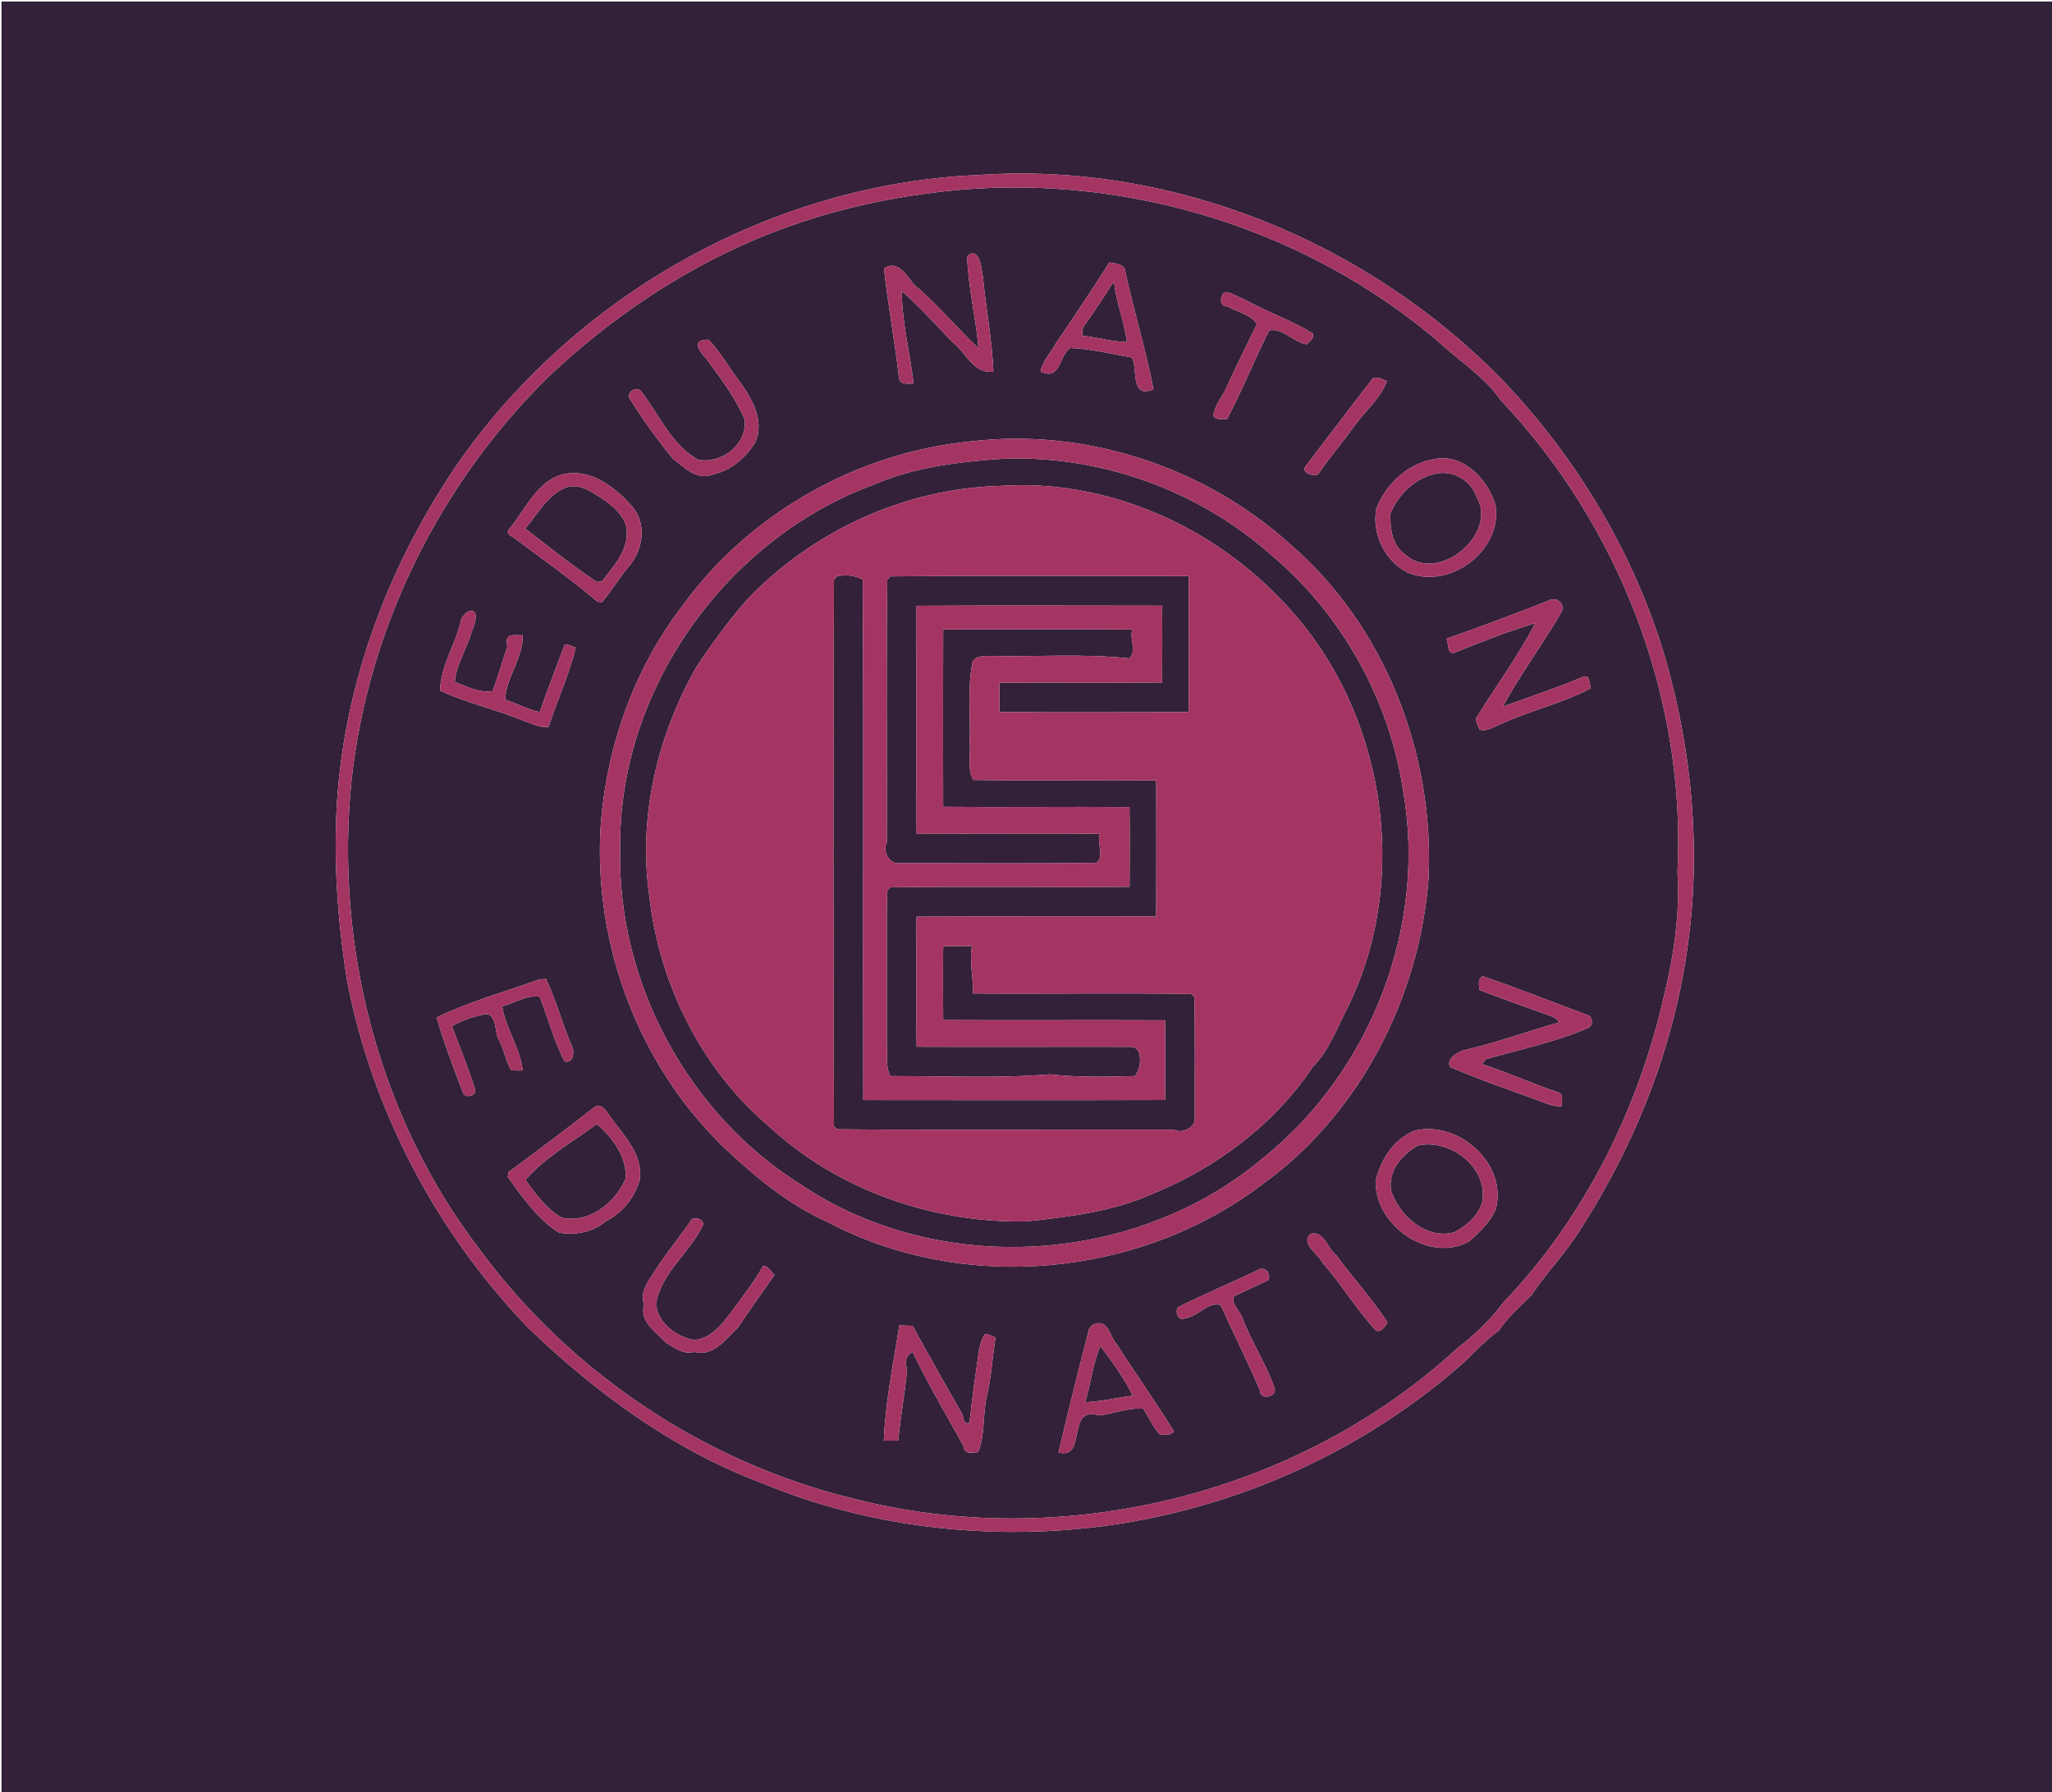
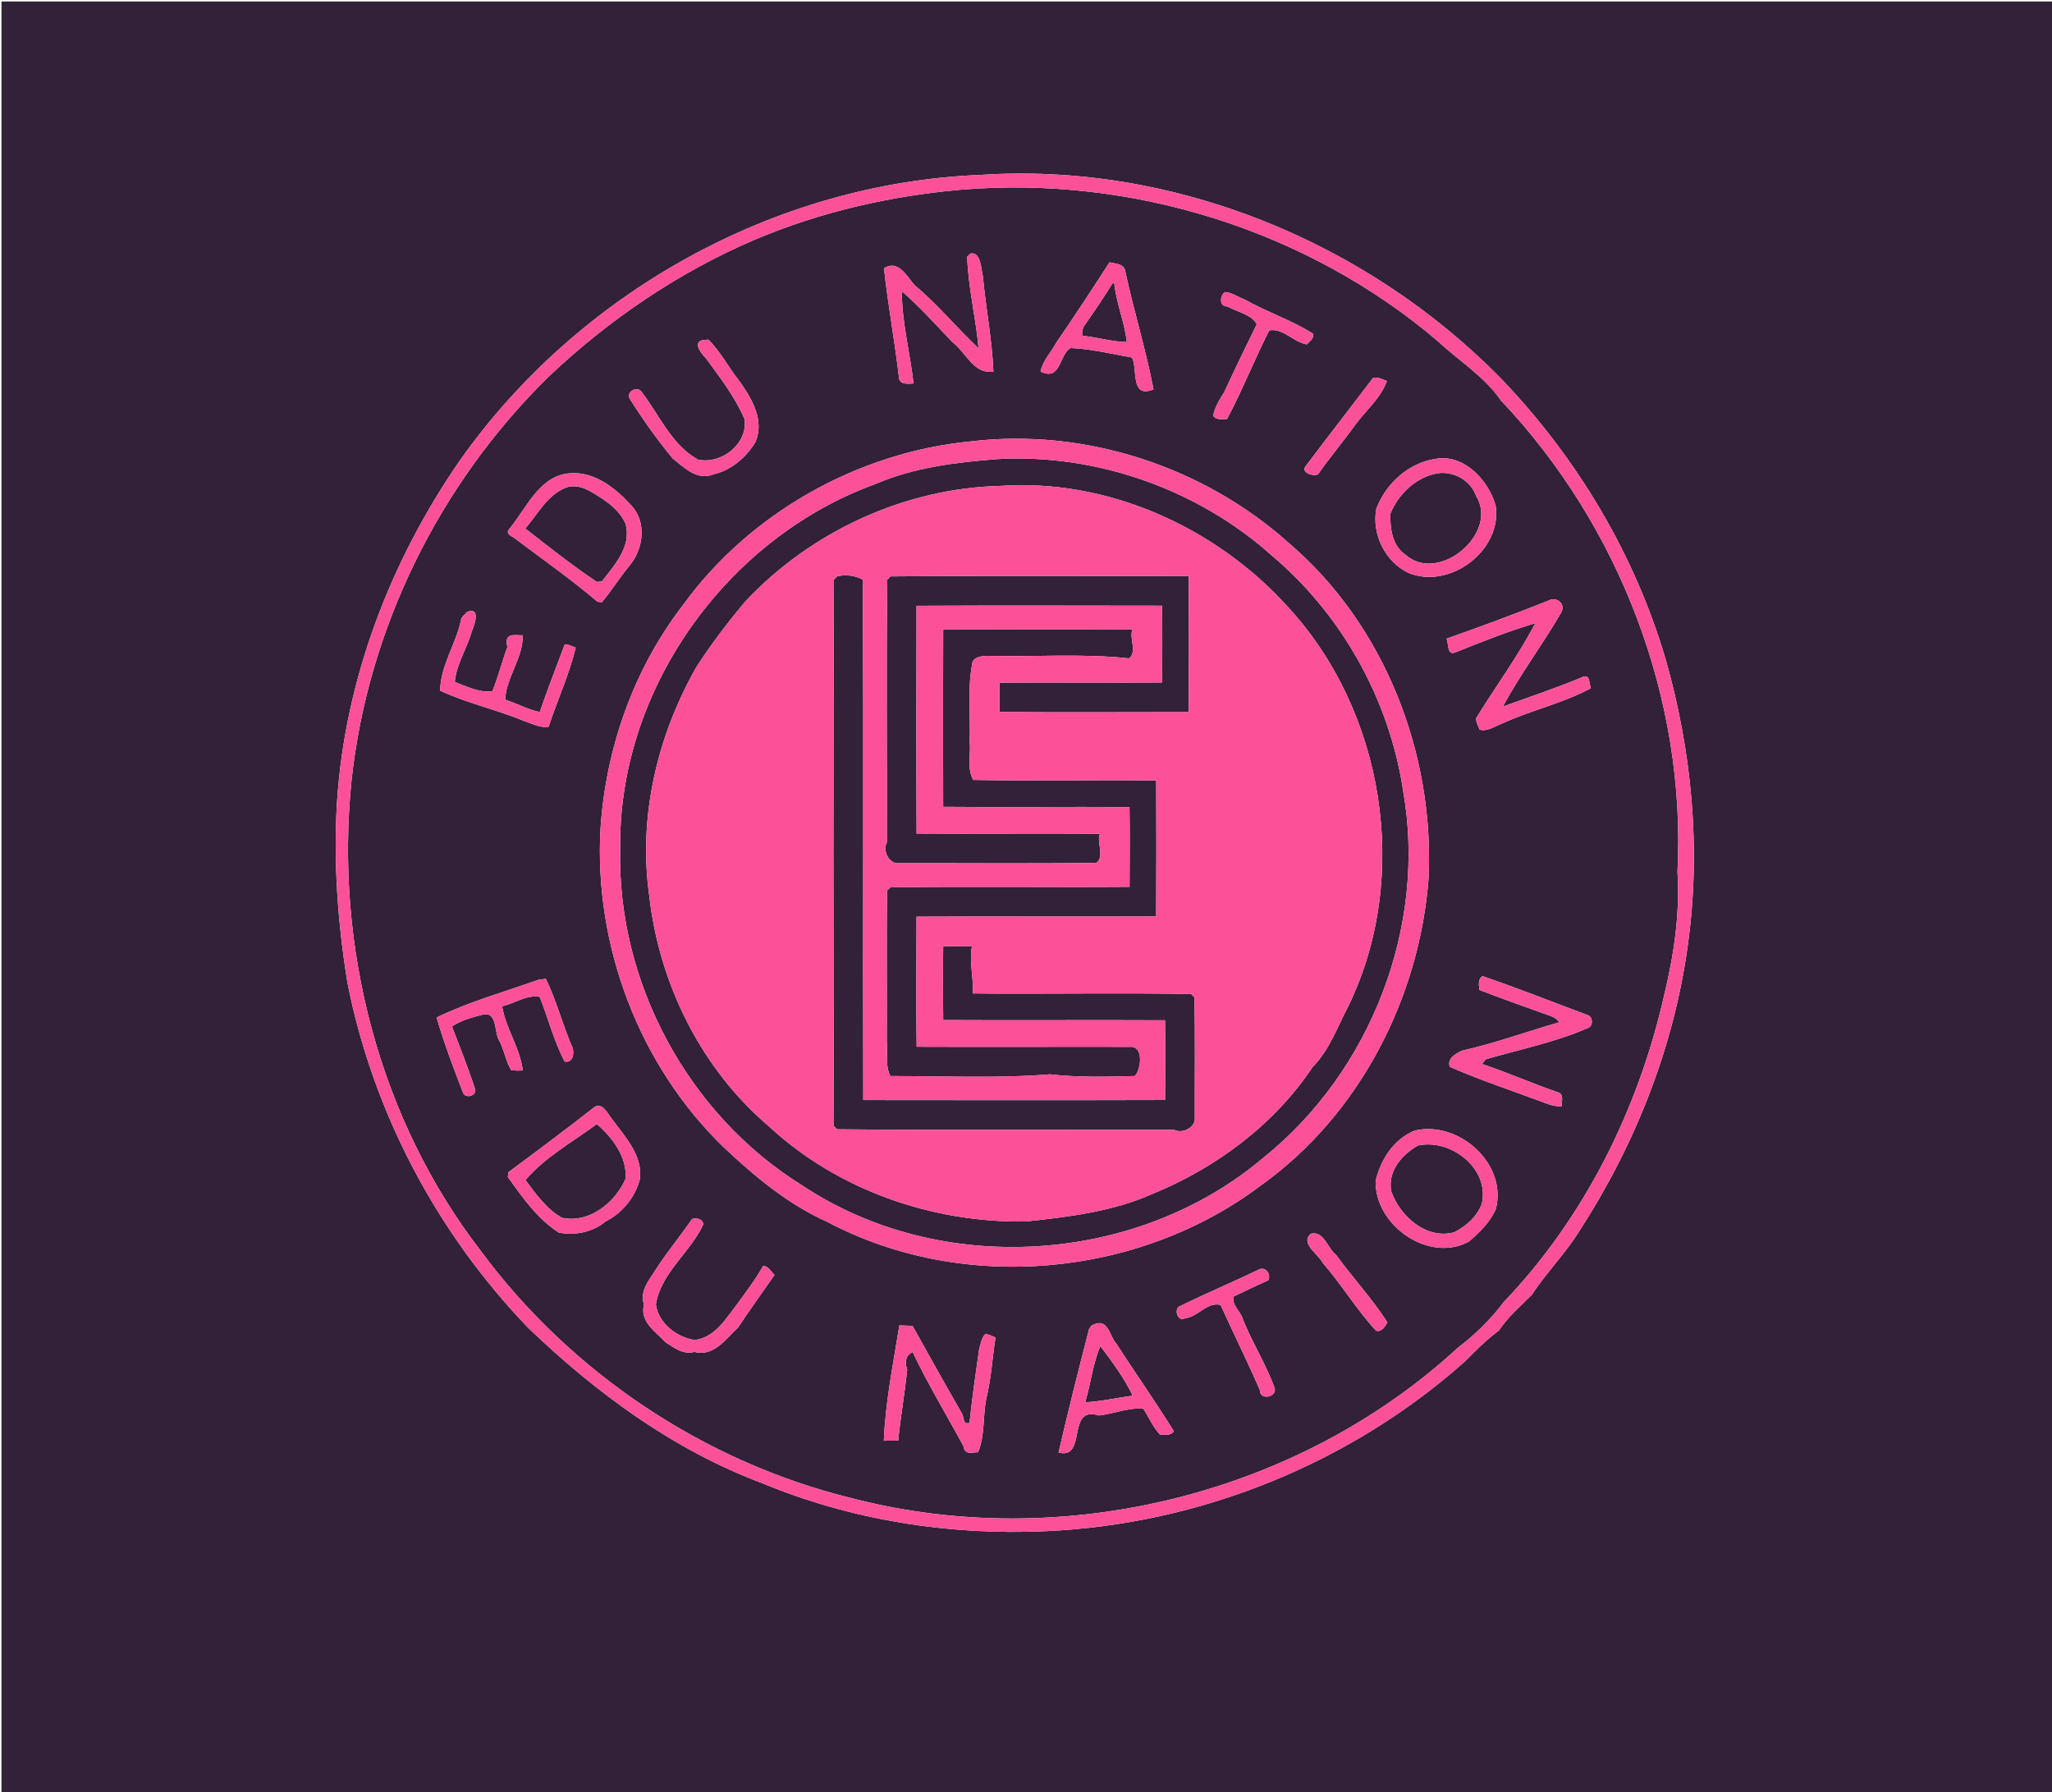
<svg xmlns="http://www.w3.org/2000/svg" version="1.1" id="Layer_1" x="0px" y="0px" viewBox="0 0 693 605" style="enable-background:new 0 0 693 605;" xml:space="preserve">
  <style type="text/css">
	.st0{fill:#322139;}
- 	.st1{fill:#A43563;}
+ 	.st1{fill:#FC5198;}
</style>
  <g>
    <g>
      <path class="st0" d="M0.5,0.5h693v605H0.5V0.5z M330.84,59.08c-69.31,2.8-135.53,39.82-175.46,96.31    c-23.54,34-38.85,74-41.57,115.39c-1.25,20.31,0.24,40.71,3.48,60.79c8.56,43.81,30.27,84.87,61.21,116.93    c22.86,21.92,48.94,41.1,78.82,52.31c30.16,12.55,63.3,17.74,95.85,16.24c51.86-2.28,102.77-22.77,141.56-57.32    c3.66-3.69,7.32-7.37,11.51-10.47c3-4.58,7.2-8.13,11.05-11.97c4.95-7.61,11.45-14.04,16.2-21.79    c18.85-29.11,31.94-62.21,36.56-96.64c4.44-32.15,1.36-65.18-7.57-96.36c-10.44-35.4-29.93-67.94-55.45-94.55    C461.57,81.54,395.96,54.66,330.84,59.08z" />
    </g>
    <g>
      <path class="st0" d="M324.84,64.04c57.58-4.76,116.91,13.76,160.86,51.26c7.06,6.62,15.61,11.77,21.16,19.89    c40.07,42.23,62.68,100.98,59.65,159.31c0.89,14.05-1.22,28.03-4.51,41.65c-8.71,38.41-26.89,75.08-54.23,103.61    c-4.4,5.89-9.7,11.01-15.54,15.46c-53.86,49.58-133.57,69.12-204.37,50.75c-49.76-12.14-94.97-42.31-125.4-83.44    c-34.52-44.66-49.45-103.08-43.74-158.97c5.53-51.39,29.71-100.22,66.52-136.32c20.3-19.25,43.86-35.27,69.6-46.28    C277.05,71.53,300.87,66.11,324.84,64.04z M327.71,85.63c-0.27,0.27-0.81,0.8-1.08,1.07c0.34,10.35,2.93,20.58,3.85,30.92    c-7.43-6.98-13.8-14.82-21.69-21.39c-2.62-3.13-5.6-8.72-10.25-5.61c1.33,12.3,3.62,24.51,5.05,36.82    c0.14,2.62,3.11,2.09,4.94,2.06c-1.18-10.38-3.96-20.65-3.97-31.18c6.04,5.3,11.47,11.31,17,17.12c4.61,3.42,7.17,11,13.94,10.06    c-0.46-10.84-2.57-21.55-3.58-32.34C331.36,91.35,331.35,84.79,327.71,85.63z M374.7,88.59c-5.88,9.11-11.82,18.19-17.98,27.13    c-1.73,3.24-4.56,6.06-5.32,9.75c7.01,3.42,6.23-5.9,10.19-7.95c7,0.28,13.82,2.01,20.7,3.21c2.05,4.02-0.72,14,7.27,10.75    c-2.55-13.34-6.62-26.37-9.49-39.65C379.86,89.07,376.81,89.06,374.7,88.59z M413.7,98.63c-1.7,1.05-2.13,4.93,0.82,4.85    c3.13,1.82,8.23,2.71,9.92,6.01c-3.76,7.61-7.44,15.27-11.01,22.97c-1.59,2.46-3.13,4.99-3.73,7.89c1,1.65,3.09,1.11,4.71,1.13    c5.18-9.76,9.25-20.1,14.24-29.92c4.82-0.82,8.1,4,12.68,4.73c0.9-1.04,2.6-1.97,2.08-3.61c-7.35-4.66-15.75-7.37-23.3-11.67    C417.96,100.31,415.98,98.71,413.7,98.63z M237.79,114.8c-4.07,0.41-1.24,4.34,0.45,5.96c4.85,6.61,9.97,13.21,13.23,20.81    c1.09,8.37-7.75,15.25-15.67,13.67c-8.98-4.91-13.11-15.09-19.12-22.89c-1.21-2.07-5.02-0.37-4.16,2.05    c4.46,7.1,9.34,13.95,14.66,20.42c3.94,3.1,8.34,7.7,13.99,5.28c5.92-1.39,10.96-5.78,13.98-10.89c3.06-7.16-1.13-14.44-5.2-20.19    c-3.72-4.66-6.48-10.05-10.68-14.34C238.9,114.71,238.16,114.77,237.79,114.8z M463.71,127.63c-7.5,9.86-15.12,19.64-22.57,29.54    c-2.19,2.36,2.25,3.81,3.97,3.02c3.94-5.7,8.45-10.98,12.5-16.61c3.61-4.95,8.62-9.04,10.78-14.92    C466.88,128.14,465.36,127.16,463.71,127.63z M327.84,149.05c-38.26,3.69-74.82,24.33-97.32,55.46    c-16.57,21.52-25.93,48.25-27.72,75.27c-2.22,39.64,13.07,80.07,41.7,107.72c10.42,9.8,21.71,19.23,34.92,25.12    c45.97,24.29,105.37,18.76,146.7-12.54c33.1-23.77,53.3-63.23,56.35-103.56c1.96-42.07-14.81-85.39-47.02-112.98    C406.57,157.57,366.52,144.45,327.84,149.05z M484.84,154.95c-9.17,1.37-16.76,8.3-20.03,16.82c-1.61,8.54,2.94,17.85,10.76,21.65    c14.03,5.84,31.77-7.56,29.56-22.59C502.78,162.21,494.4,153.21,484.84,154.95z M192.79,159.8    c-10.63,0.53-14.99,11.96-20.95,19.02c-1.25,1.63,1.35,2.3,2.26,3.15c9.29,7,18.83,13.69,27.7,21.23    c0.37,0.04,1.11,0.11,1.48,0.14c3.41-3.99,6.1-8.58,9.52-12.56c4.5-5.65,5.66-14.37,0.46-20.04    C208.07,165,200.97,159.28,192.79,159.8z M522.81,202.88c-11.34,4.49-22.78,8.75-34.29,12.79c0.79,1.65,0.1,5.67,2.88,4.68    c8.91-3.61,17.88-7.16,27.1-9.91c-5.85,11.18-13.39,21.38-20.01,32.12c-0.03,1.37,0.75,2.57,1.2,3.83    c2.81,0.74,5.15-1.22,7.66-2.1c9.75-4.48,20.5-6.81,29.92-11.9c-0.66-1.55-0.17-4.77-2.72-3.79c-8.85,3.7-17.99,6.74-27,10.01    c5.95-11.11,13.65-21.24,19.93-32.17C528.54,203.43,525.37,201.37,522.81,202.88z M157.7,206.67c-0.73,0.91-1.95,1.63-2.05,2.9    c-1.73,8.06-6.91,15.3-7.01,23.65c9.27,4.31,19.37,6.46,28.77,10.42c2.57,0.78,5.11,2.27,7.88,1.75c2.9-8.94,6.97-17.55,9.13-26.7    c-1.22-0.41-2.38-1.15-3.69-1.11c-2.82,7.62-5.82,15.17-8.44,22.86c-4.07-0.8-7.74-2.94-11.69-4.16    c0.3-7.51,6.11-14.03,5.93-21.77c-2.42,0.15-6.44-1.21-5.17,3.96c-1.82,4.92-3.1,10.04-5.06,14.92c-4.44,0.62-8.66-1.58-12.71-3.1    c0.49-5.94,4.12-11.26,5.7-16.96C160.43,210.7,162.34,204.78,157.7,206.67z M500.71,329.63c-1.69,0.96-1.24,3.04-1.09,4.65    c7.28,2.82,14.62,5.42,21.97,8.05c1.81,0.67,3.9,1.12,4.98,2.89c-10.96,3.13-21.65,7.08-32.8,9.57c-2.14,1-5.15,2.61-4.14,5.46    c9.99,4.39,20.36,7.8,30.57,11.62c2.35,0.86,4.72,1.93,7.29,1.65c-0.18-1.6,0.78-4.06-1.3-4.65c-8.66-2.95-17.01-6.7-25.69-9.58    c0.31-0.39,0.91-1.18,1.21-1.57c11.54-3.37,23.42-5.74,34.48-10.55c1.91-0.56,1.86-3.76,0.02-4.38    C524.41,338.41,512.53,333.67,500.71,329.63z M181.8,330.87c-11.49,4.08-23.35,7.41-34.35,12.71c2.46,8.54,5.68,16.94,8.83,25.18    c0.69,2.53,5.12,1.25,4.09-1.2c-2.3-7.08-5.08-14-7.73-20.96c3.24-2.14,7.14-3.16,10.86-4.1c4.59-0.57,3.34,6.46,5.14,8.96    c1.65,3.19,2.18,6.88,4.01,9.95c1.3,0.12,2.6,0.15,3.9,0.08c-0.89-7.6-5.82-14.33-6.97-21.71c4.29-0.94,8.05-3.91,12.69-3.18    c2.85,7.25,4.81,14.92,8.39,21.84c2.85,0.67,3.38-2.79,2.63-4.79c-3.31-7.57-5.34-15.69-8.94-23.12    C183.71,330.62,182.44,330.79,181.8,330.87z M200.81,373.81c-9.57,7.49-19.31,14.77-29.07,22c-0.06,0.41-0.19,1.23-0.25,1.64    c4.93,6.84,10.01,14.18,17.27,18.78c5.42,1.04,11.42-0.13,15.71-3.74c5.68-2.86,10.05-8.15,11.63-14.32    c1.06-8.15-5.28-14.55-9.66-20.62C205.21,376.01,203.47,372.18,200.81,373.81z M477.8,381.78c-7.15,2.91-11.35,9.58-13.19,16.78    c-0.65,15.04,18,28.22,31.58,20.62c3.57-3.15,7.13-6.52,9.01-10.99C509.09,392.9,492.55,378.31,477.8,381.78z M233.72,411.63    c-4.06,5.94-8.71,11.47-12.57,17.57c-2.13,3.36-5.14,6.87-3.67,11.29c-1.51,5.9,3.97,9.15,7.25,12.76    c2.95,1.82,5.92,4.3,9.78,3.26c6.49,1.77,10.66-4.42,14.75-8.24c3.98-6.01,8.22-11.83,12.31-17.76c-1.21-1.03-2.06-3.13-3.89-2.97    c-2.45,4.47-5.61,8.47-8.55,12.62c-3.84,4.9-7.7,11.67-14.63,12.34c-6.08-1.02-12.11-5.65-13-12c1.7-10.76,11.6-17.47,15.99-27    C237.45,411.58,235.22,411.16,233.72,411.63z M442.71,416.62c-3.79,3.25,2.62,6.93,3.91,9.73c6.44,7.34,11.45,15.81,18.09,22.99    c1.76,0.63,3.2-1.49,3.83-2.83c-5.17-8.03-11.71-15.03-17.31-22.75C448.35,421.64,447.13,415.49,442.71,416.62z M424.81,428.87    c-8.86,4.24-17.84,8.01-26.6,12.34c-1.81,1.09-0.35,5.32,2,3.96c4.46-0.48,7.33-5.61,12-4.53c4.34,9.61,9.1,19.11,13.3,28.84    c-0.05,3.65,6.14,2.19,4.89-0.91c-2.87-8.01-7.58-15.27-10.71-23.22c-0.75-2.63-3.83-4.6-3.03-7.56c3.9-1.85,7.78-3.74,11.72-5.51    C429.34,429.99,427.12,427.39,424.81,428.87z M303.73,447.56c-2.06,12.92-4.72,25.84-5.25,38.94l4.87-0.03    c0.76-8.02,2.24-15.95,3.02-23.96c-0.95-2.92-0.34-4.9,1.85-5.95c5.19,10.92,11.5,21.3,17.25,31.94c0.23,2.94,3.08,1.85,4.86,1.9    c2.35-5.75,1.55-12.24,2.79-18.24c1.66-6.74,2.01-13.68,3.09-20.51c-1.16-0.43-2.27-1.19-3.54-1.1c-1.23,1.4-1.48,3.29-2,5.02    c-1.17,8.3-2.39,16.59-3.25,24.94c-2.37,0.65-1.77-2-2.62-3.32c-5.65-9.77-11.14-19.62-16.62-29.48L303.73,447.56z M368.69,447.58    c-0.22,0.3-0.67,0.9-0.89,1.2c-3.59,13.89-7.07,27.72-10.31,41.71c9.82,2.52,2.44-16.07,13.67-12.51    c4.98-0.56,9.99-2.79,15.02-2.25c1.78,2.9,3.2,6.09,5.5,8.65c1.63,0.23,3.62,0.45,4.76-1.03c-6.15-10.01-13-19.59-19.33-29.5    C374.56,451.21,374.41,444.53,368.69,447.58z" />
    </g>
    <path class="st0" d="M375.64,95.8l0.65-0.4c0.62,6.86,3.52,13.29,4.26,20.12c-5.09-0.12-10.02-1.64-15.06-2.15   c-0.12-1.38,0.12-2.77,1.02-3.87C369.68,105.03,372.74,100.47,375.64,95.8z" />
    <g>
      <path class="st0" d="M336.84,155.03c33.38-1.9,67.67,10.18,92.61,32.51c23.77,19.97,39.86,48.91,44.43,79.62    c8.05,45.77-10.99,94.67-47.08,123.68c-42.74,36.29-109.28,40.58-156.02,9.37c-38.32-23.79-62.48-68.52-61.33-113.71    c-0.7-53.65,35.91-104.76,86.05-123C308.54,157.84,322.78,156.12,336.84,155.03z M337.84,164.08    c-32.28,0.79-63.8,15.35-85.92,38.79c-6.01,7.09-11.64,14.53-16.72,22.34c-13.24,23.27-19.74,50.63-15.92,77.37    c3.34,29.66,17.54,58.35,40.39,77.76c23.24,21.56,55.27,32.65,86.84,32.13c14.49-1.57,29.23-3.31,42.68-9.31    c21.51-8.79,41.14-23.39,54.12-42.85c5.77-5.85,8.4-13.7,12.18-20.81c21.09-43.71,12.04-99.63-20.97-135.02    C410.32,177.92,373.99,161.59,337.84,164.08z" />
    </g>
    <path class="st0" d="M485.78,159.79c5.22-0.72,11,2.55,12.73,7.7c7.82,12.61-12.69,29.83-23.84,19.84   c-4.51-3.02-5.18-8.8-5.15-13.76C472.15,166.82,478.53,160.82,485.78,159.79z" />
    <path class="st0" d="M190.81,164.77c4.57-1.77,8.48,1.01,12.07,3.3c3.44,2.2,6.66,4.91,8.35,8.73c2.2,7.71-3.67,13.95-7.96,19.55   c-0.43,0.04-1.28,0.12-1.71,0.16c-8.33-5.59-16.31-11.88-24.17-18.04C181.59,173.67,184.65,167.4,190.81,164.77z" />
    <path class="st0" d="M282.74,194.6c2.95-0.68,6-0.27,8.63,1.12c0.33,58.58-0.01,117.17,0.17,175.75   c33.97,0.04,67.95,0.08,101.93-0.02c0.03-8.98,0.14-17.95-0.02-26.92c-24.97-0.13-49.94,0.07-74.91-0.07   c-0.1-8.31-0.11-16.63,0-24.93c2.43-0.02,7.28-0.05,9.71-0.07c-0.96,5.26,0.53,10.66,0.34,16c24.56,0.26,49.15-0.28,73.7,0.2   c0.27,0.26,0.8,0.8,1.07,1.06c0.31,13.59,0.09,27.19,0.14,40.79c0.29,3.22-4.25,5.49-6.99,3.98c-37.93-0.09-75.89,0.24-113.8-0.15   c-0.27-0.26-0.8-0.8-1.07-1.06c-0.23-61.51-0.24-123.03,0-184.54C281.91,195.45,282.46,194.89,282.74,194.6z" />
    <path class="st0" d="M300.72,194.64c33.58-0.3,67.17-0.1,100.75-0.1c0.05,15.31,0.07,30.62-0.01,45.93   c-21.31,0.01-42.63,0.14-63.94-0.04c0-2.47,0-7.42,0-9.89c18.31-0.16,36.62,0.08,54.94-0.08c0.08-8.64,0.11-17.29,0-25.93   c-27.64-0.03-55.29-0.11-82.93,0.03c-0.04,25.64-0.09,51.27,0.02,76.91c20.64,0.15,41.29-0.1,61.93,0.08   c-1.27,2.75,1.71,7.58-1.2,9.81c-22.26,0.32-44.53,0.07-66.79,0.13c-3.2,0.3-5.55-4.23-3.98-6.98c0.1-29.6-0.25-59.22,0.15-88.8   C299.92,195.44,300.46,194.91,300.72,194.64z" />
    <path class="st0" d="M318.54,212.54c21.31-0.03,42.63-0.14,63.94,0.03c-1.28,2.71,1.7,7.54-1.18,9.75   c-15.87-1.72-31.89-0.42-47.82-0.84c-1.98,0.03-5.14,0.39-5.19,2.93c-1.61,8.57-0.46,17.41-0.81,26.09   c0.46,4.23-1.04,8.97,1.23,12.87c20.58,0.37,41.17-0.06,61.76,0.18c0.06,15.3,0.07,30.61-0.01,45.92   c-26.98,0.12-53.95-0.07-80.93,0.07c0,14.64-0.17,29.29,0.04,43.93c23.98,0.11,47.96-0.03,71.94,0.03   c4.83-0.46,3.92,7.51,1.76,9.86c-9.58,0.26-19.17,0.5-28.7-0.58c-17.91,1.43-35.95,0.57-53.89,0.59c-1.85-3.65-0.83-7.98-1.2-11.86   c0.13-16.94-0.18-33.89,0.14-50.82c0.28-0.26,0.84-0.78,1.11-1.04c26.91-0.4,53.83,0.02,80.74-0.19   c0.03-8.98,0.15-17.96-0.02-26.93c-20.97-0.17-41.95,0.13-62.92-0.09C318.47,252.47,318.46,232.5,318.54,212.54z" />
    <path class="st0" d="M201.53,379.58c4.94,4.09,10.53,11.24,9.67,18.61c-3.54,8.03-12.3,15.03-21.44,13.03   c-5.2-2.94-8.82-8.04-12.3-12.74C183.93,390.82,193.39,385.62,201.53,379.58z" />
    <path class="st0" d="M478.84,386.82c11.06-2.46,24.32,7.77,21.61,19.63c-1.61,4.39-5.27,7.55-9.32,9.67   c-9.45,2.58-18.43-5.49-21.3-13.93C468.62,395.43,473.4,389.95,478.84,386.82z" />
    <path class="st0" d="M371.6,454.54c3.82,5,8.14,10.9,10.94,16.77c-5.36,0.68-10.64,1.96-16.06,2.2   C368.4,467.26,369.05,460.52,371.6,454.54z" />
  </g>
  <g>
    <g>
      <path class="st1" d="M330.84,59.08c65.12-4.42,130.73,22.46,176.19,68.87c25.52,26.61,45.01,59.15,55.45,94.55    c8.93,31.18,12.01,64.21,7.57,96.36c-4.62,34.43-17.71,67.53-36.56,96.64c-4.75,7.75-11.25,14.18-16.2,21.79    c-3.85,3.84-8.05,7.39-11.05,11.97c-4.19,3.1-7.85,6.78-11.51,10.47c-38.79,34.55-89.7,55.04-141.56,57.32    c-32.55,1.5-65.69-3.69-95.85-16.24c-29.88-11.21-55.96-30.39-78.82-52.31c-30.94-32.06-52.65-73.12-61.21-116.93    c-3.24-20.08-4.73-40.48-3.48-60.79c2.72-41.39,18.03-81.39,41.57-115.39C195.31,98.9,261.53,61.88,330.84,59.08z M324.84,64.04    c-23.97,2.07-47.79,7.49-70,16.92c-25.74,11.01-49.3,27.03-69.6,46.28c-36.81,36.1-60.99,84.93-66.52,136.32    c-5.71,55.89,9.22,114.31,43.74,158.97c30.43,41.13,75.64,71.3,125.4,83.44c70.8,18.37,150.51-1.17,204.37-50.75    c5.84-4.45,11.14-9.57,15.54-15.46c27.34-28.53,45.52-65.2,54.23-103.61c3.29-13.62,5.4-27.6,4.51-41.65    c3.03-58.33-19.58-117.08-59.65-159.31c-5.55-8.12-14.1-13.27-21.16-19.89C441.75,77.8,382.42,59.28,324.84,64.04z" />
    </g>
    <path class="st1" d="M327.71,85.63c3.64-0.84,3.65,5.72,4.21,7.53c1.01,10.79,3.12,21.5,3.58,32.34   c-6.77,0.94-9.33-6.64-13.94-10.06c-5.53-5.81-10.96-11.82-17-17.12c0.01,10.53,2.79,20.8,3.97,31.18   c-1.83,0.03-4.8,0.56-4.94-2.06c-1.43-12.31-3.72-24.52-5.05-36.82c4.65-3.11,7.63,2.48,10.25,5.61   c7.89,6.57,14.26,14.41,21.69,21.39c-0.92-10.34-3.51-20.57-3.85-30.92C326.9,86.43,327.44,85.9,327.71,85.63z" />
    <g>
      <path class="st1" d="M374.7,88.59c2.11,0.47,5.16,0.48,5.37,3.24c2.87,13.28,6.94,26.31,9.49,39.65    c-7.99,3.25-5.22-6.73-7.27-10.75c-6.88-1.2-13.7-2.93-20.7-3.21c-3.96,2.05-3.18,11.37-10.19,7.95c0.76-3.69,3.59-6.51,5.32-9.75    C362.88,106.78,368.82,97.7,374.7,88.59z M375.64,95.8c-2.9,4.67-5.96,9.23-9.13,13.7c-0.9,1.1-1.14,2.49-1.02,3.87    c5.04,0.51,9.97,2.03,15.06,2.15c-0.74-6.83-3.64-13.26-4.26-20.12L375.64,95.8z" />
    </g>
    <path class="st1" d="M413.7,98.63c2.28,0.08,4.26,1.68,6.41,2.38c7.55,4.3,15.95,7.01,23.3,11.67c0.52,1.64-1.18,2.57-2.08,3.61   c-4.58-0.73-7.86-5.55-12.68-4.73c-4.99,9.82-9.06,20.16-14.24,29.92c-1.62-0.02-3.71,0.52-4.71-1.13c0.6-2.9,2.14-5.43,3.73-7.89   c3.57-7.7,7.25-15.36,11.01-22.97c-1.69-3.3-6.79-4.19-9.92-6.01C411.57,103.56,412,99.68,413.7,98.63z" />
    <path class="st1" d="M237.79,114.8c0.37-0.03,1.11-0.09,1.48-0.12c4.2,4.29,6.96,9.68,10.68,14.34c4.07,5.75,8.26,13.03,5.2,20.19   c-3.02,5.11-8.06,9.5-13.98,10.89c-5.65,2.42-10.05-2.18-13.99-5.28c-5.32-6.47-10.2-13.32-14.66-20.42   c-0.86-2.42,2.95-4.12,4.16-2.05c6.01,7.8,10.14,17.98,19.12,22.89c7.92,1.58,16.76-5.3,15.67-13.67   c-3.26-7.6-8.38-14.2-13.23-20.81C236.55,119.14,233.72,115.21,237.79,114.8z" />
    <path class="st1" d="M463.71,127.63c1.65-0.47,3.17,0.51,4.68,1.03c-2.16,5.88-7.17,9.97-10.78,14.92   c-4.05,5.63-8.56,10.91-12.5,16.61c-1.72,0.79-6.16-0.66-3.97-3.02C448.59,147.27,456.21,137.49,463.71,127.63z" />
    <g>
      <path class="st1" d="M327.84,149.05c38.68-4.6,78.73,8.52,107.61,34.49c32.21,27.59,48.98,70.91,47.02,112.98    c-3.05,40.33-23.25,79.79-56.35,103.56c-41.33,31.3-100.73,36.83-146.7,12.54c-13.21-5.89-24.5-15.32-34.92-25.12    c-28.63-27.65-43.92-68.08-41.7-107.72c1.79-27.02,11.15-53.75,27.72-75.27C253.02,173.38,289.58,152.74,327.84,149.05z     M336.84,155.03c-14.06,1.09-28.3,2.81-41.34,8.47c-50.14,18.24-86.75,69.35-86.05,123c-1.15,45.19,23.01,89.92,61.33,113.71    c46.74,31.21,113.28,26.92,156.02-9.37c36.09-29.01,55.13-77.91,47.08-123.68c-4.57-30.71-20.66-59.65-44.43-79.62    C404.51,165.21,370.22,153.13,336.84,155.03z" />
    </g>
    <g>
      <path class="st1" d="M484.84,154.95c9.56-1.74,17.94,7.26,20.29,15.88c2.21,15.03-15.53,28.43-29.56,22.59    c-7.82-3.8-12.37-13.11-10.76-21.65C468.08,163.25,475.67,156.32,484.84,154.95z M485.78,159.79    c-7.25,1.03-13.63,7.03-16.26,13.78c-0.03,4.96,0.64,10.74,5.15,13.76c11.15,9.99,31.66-7.23,23.84-19.84    C496.78,162.34,491,159.07,485.78,159.79z" />
    </g>
    <g>
      <path class="st1" d="M192.79,159.8c8.18-0.52,15.28,5.2,20.47,10.94c5.2,5.67,4.04,14.39-0.46,20.04    c-3.42,3.98-6.11,8.57-9.52,12.56c-0.37-0.03-1.11-0.1-1.48-0.14c-8.87-7.54-18.41-14.23-27.7-21.23    c-0.91-0.85-3.51-1.52-2.26-3.15C177.8,171.76,182.16,160.33,192.79,159.8z M190.81,164.77c-6.16,2.63-9.22,8.9-13.42,13.7    c7.86,6.16,15.84,12.45,24.17,18.04c0.43-0.04,1.28-0.12,1.71-0.16c4.29-5.6,10.16-11.84,7.96-19.55    c-1.69-3.82-4.91-6.53-8.35-8.73C199.29,165.78,195.38,163,190.81,164.77z" />
    </g>
    <g>
      <path class="st1" d="M337.84,164.08c36.15-2.49,72.48,13.84,96.68,40.4c33.01,35.39,42.06,91.31,20.97,135.02    c-3.78,7.11-6.41,14.96-12.18,20.81c-12.98,19.46-32.61,34.06-54.12,42.85c-13.45,6-28.19,7.74-42.68,9.31    c-31.57,0.52-63.6-10.57-86.84-32.13c-22.85-19.41-37.05-48.1-40.39-77.76c-3.82-26.74,2.68-54.1,15.92-77.37    c5.08-7.81,10.71-15.25,16.72-22.34C274.04,179.43,305.56,164.87,337.84,164.08z M282.74,194.6c-0.28,0.29-0.83,0.85-1.1,1.14    c-0.24,61.51-0.23,123.03,0,184.54c0.27,0.26,0.8,0.8,1.07,1.06c37.91,0.39,75.87,0.06,113.8,0.15c2.74,1.51,7.28-0.76,6.99-3.98    c-0.05-13.6,0.17-27.2-0.14-40.79c-0.27-0.26-0.8-0.8-1.07-1.06c-24.55-0.48-49.14,0.06-73.7-0.2c0.19-5.34-1.3-10.74-0.34-16    c-2.43,0.02-7.28,0.05-9.71,0.07c-0.11,8.3-0.1,16.62,0,24.93c24.97,0.14,49.94-0.06,74.91,0.07c0.16,8.97,0.05,17.94,0.02,26.92    c-33.98,0.1-67.96,0.06-101.93,0.02c-0.18-58.58,0.16-117.17-0.17-175.75C288.74,194.33,285.69,193.92,282.74,194.6z     M300.72,194.64c-0.26,0.27-0.8,0.8-1.06,1.07c-0.4,29.58-0.05,59.2-0.15,88.8c-1.57,2.75,0.78,7.28,3.98,6.98    c22.26-0.06,44.53,0.19,66.79-0.13c2.91-2.23-0.07-7.06,1.2-9.81c-20.64-0.18-41.29,0.07-61.93-0.08    c-0.11-25.64-0.06-51.27-0.02-76.91c27.64-0.14,55.29-0.06,82.93-0.03c0.11,8.64,0.08,17.29,0,25.93    c-18.32,0.16-36.63-0.08-54.94,0.08c0,2.47,0,7.42,0,9.89c21.31,0.18,42.63,0.05,63.94,0.04c0.08-15.31,0.06-30.62,0.01-45.93    C367.89,194.54,334.3,194.34,300.72,194.64z M318.54,212.54c-0.08,19.96-0.07,39.93-0.01,59.9c20.97,0.22,41.95-0.08,62.92,0.09    c0.17,8.97,0.05,17.95,0.02,26.93c-26.91,0.21-53.83-0.21-80.74,0.19c-0.27,0.26-0.83,0.78-1.11,1.04    c-0.32,16.93-0.01,33.88-0.14,50.82c0.37,3.88-0.65,8.21,1.2,11.86c17.94-0.02,35.98,0.84,53.89-0.59    c9.53,1.08,19.12,0.84,28.7,0.58c2.16-2.35,3.07-10.32-1.76-9.86c-23.98-0.06-47.96,0.08-71.94-0.03    c-0.21-14.64-0.04-29.29-0.04-43.93c26.98-0.14,53.95,0.05,80.93-0.07c0.08-15.31,0.07-30.62,0.01-45.92    c-20.59-0.24-41.18,0.19-61.76-0.18c-2.27-3.9-0.77-8.64-1.23-12.87c0.35-8.68-0.8-17.52,0.81-26.09c0.05-2.54,3.21-2.9,5.19-2.93    c15.93,0.42,31.95-0.88,47.82,0.84c2.88-2.21-0.1-7.04,1.18-9.75C361.17,212.4,339.85,212.51,318.54,212.54z" />
    </g>
    <path class="st1" d="M522.81,202.88c2.56-1.51,5.73,0.55,4.67,3.56c-6.28,10.93-13.98,21.06-19.93,32.17   c9.01-3.27,18.15-6.31,27-10.01c2.55-0.98,2.06,2.24,2.72,3.79c-9.42,5.09-20.17,7.42-29.92,11.9c-2.51,0.88-4.85,2.84-7.66,2.1   c-0.45-1.26-1.23-2.46-1.2-3.83c6.62-10.74,14.16-20.94,20.01-32.12c-9.22,2.75-18.19,6.3-27.1,9.91   c-2.78,0.99-2.09-3.03-2.88-4.68C500.03,211.63,511.47,207.37,522.81,202.88z" />
    <path class="st1" d="M157.7,206.67c4.64-1.89,2.73,4.03,1.59,6.66c-1.58,5.7-5.21,11.02-5.7,16.96c4.05,1.52,8.27,3.72,12.71,3.1   c1.96-4.88,3.24-10,5.06-14.92c-1.27-5.17,2.75-3.81,5.17-3.96c0.18,7.74-5.63,14.26-5.93,21.77c3.95,1.22,7.62,3.36,11.69,4.16   c2.62-7.69,5.62-15.24,8.44-22.86c1.31-0.04,2.47,0.7,3.69,1.11c-2.16,9.15-6.23,17.76-9.13,26.7c-2.77,0.52-5.31-0.97-7.88-1.75   c-9.4-3.96-19.5-6.11-28.77-10.42c0.1-8.35,5.28-15.59,7.01-23.65C155.75,208.3,156.97,207.58,157.7,206.67z" />
    <path class="st1" d="M500.71,329.63c11.82,4.04,23.7,8.78,35.5,13.16c1.84,0.62,1.89,3.82-0.02,4.38   c-11.06,4.81-22.94,7.18-34.48,10.55c-0.3,0.39-0.9,1.18-1.21,1.57c8.68,2.88,17.03,6.63,25.69,9.58c2.08,0.59,1.12,3.05,1.3,4.65   c-2.57,0.28-4.94-0.79-7.29-1.65c-10.21-3.82-20.58-7.23-30.57-11.62c-1.01-2.85,2-4.46,4.14-5.46c11.15-2.49,21.84-6.44,32.8-9.57   c-1.08-1.77-3.17-2.22-4.98-2.89c-7.35-2.63-14.69-5.23-21.97-8.05C499.47,332.67,499.02,330.59,500.71,329.63z" />
    <path class="st1" d="M181.8,330.87c0.64-0.08,1.91-0.25,2.55-0.34c3.6,7.43,5.63,15.55,8.94,23.12c0.75,2,0.22,5.46-2.63,4.79   c-3.58-6.92-5.54-14.59-8.39-21.84c-4.64-0.73-8.4,2.24-12.69,3.18c1.15,7.38,6.08,14.11,6.97,21.71c-1.3,0.07-2.6,0.04-3.9-0.08   c-1.83-3.07-2.36-6.76-4.01-9.95c-1.8-2.5-0.55-9.53-5.14-8.96c-3.72,0.94-7.62,1.96-10.86,4.1c2.65,6.96,5.43,13.88,7.73,20.96   c1.03,2.45-3.4,3.73-4.09,1.2c-3.15-8.24-6.37-16.64-8.83-25.18C158.45,338.28,170.31,334.95,181.8,330.87z" />
    <g>
      <path class="st1" d="M200.81,373.81c2.66-1.63,4.4,2.2,5.63,3.74c4.38,6.07,10.72,12.47,9.66,20.62    c-1.58,6.17-5.95,11.46-11.63,14.32c-4.29,3.61-10.29,4.78-15.71,3.74c-7.26-4.6-12.34-11.94-17.27-18.78    c0.06-0.41,0.19-1.23,0.25-1.64C181.5,388.58,191.24,381.3,200.81,373.81z M201.53,379.58c-8.14,6.04-17.6,11.24-24.07,18.9    c3.48,4.7,7.1,9.8,12.3,12.74c9.14,2,17.9-5,21.44-13.03C212.06,390.82,206.47,383.67,201.53,379.58z" />
    </g>
    <g>
      <path class="st1" d="M477.8,381.78c14.75-3.47,31.29,11.12,27.4,26.41c-1.88,4.47-5.44,7.84-9.01,10.99    c-13.58,7.6-32.23-5.58-31.58-20.62C466.45,391.36,470.65,384.69,477.8,381.78z M478.84,386.82c-5.44,3.13-10.22,8.61-9.01,15.37    c2.87,8.44,11.85,16.51,21.3,13.93c4.05-2.12,7.71-5.28,9.32-9.67C503.16,394.59,489.9,384.36,478.84,386.82z" />
    </g>
    <path class="st1" d="M233.72,411.63c1.5-0.47,3.73-0.05,3.77,1.87c-4.39,9.53-14.29,16.24-15.99,27c0.89,6.35,6.92,10.98,13,12   c6.93-0.67,10.79-7.44,14.63-12.34c2.94-4.15,6.1-8.15,8.55-12.62c1.83-0.16,2.68,1.94,3.89,2.97   c-4.09,5.93-8.33,11.75-12.31,17.76c-4.09,3.82-8.26,10.01-14.75,8.24c-3.86,1.04-6.83-1.44-9.78-3.26   c-3.28-3.61-8.76-6.86-7.25-12.76c-1.47-4.42,1.54-7.93,3.67-11.29C225.01,423.1,229.66,417.57,233.72,411.63z" />
    <path class="st1" d="M442.71,416.62c4.42-1.13,5.64,5.02,8.52,7.14c5.6,7.72,12.14,14.72,17.31,22.75   c-0.63,1.34-2.07,3.46-3.83,2.83c-6.64-7.18-11.65-15.65-18.09-22.99C445.33,423.55,438.92,419.87,442.71,416.62z" />
    <path class="st1" d="M424.81,428.87c2.31-1.48,4.53,1.12,3.57,3.41c-3.94,1.77-7.82,3.66-11.72,5.51c-0.8,2.96,2.28,4.93,3.03,7.56   c3.13,7.95,7.84,15.21,10.71,23.22c1.25,3.1-4.94,4.56-4.89,0.91c-4.2-9.73-8.96-19.23-13.3-28.84c-4.67-1.08-7.54,4.05-12,4.53   c-2.35,1.36-3.81-2.87-2-3.96C406.97,436.88,415.95,433.11,424.81,428.87z" />
    <path class="st1" d="M303.73,447.56l4.45,0.15c5.48,9.86,10.97,19.71,16.62,29.48c0.85,1.32,0.25,3.97,2.62,3.32   c0.86-8.35,2.08-16.64,3.25-24.94c0.52-1.73,0.77-3.62,2-5.02c1.27-0.09,2.38,0.67,3.54,1.1c-1.08,6.83-1.43,13.77-3.09,20.51   c-1.24,6-0.44,12.49-2.79,18.24c-1.78-0.05-4.63,1.04-4.86-1.9c-5.75-10.64-12.06-21.02-17.25-31.94c-2.19,1.05-2.8,3.03-1.85,5.95   c-0.78,8.01-2.26,15.94-3.02,23.96l-4.87,0.03C299.01,473.4,301.67,460.48,303.73,447.56z" />
    <g>
      <path class="st1" d="M368.69,447.58c5.72-3.05,5.87,3.63,8.42,6.27c6.33,9.91,13.18,19.49,19.33,29.5    c-1.14,1.48-3.13,1.26-4.76,1.03c-2.3-2.56-3.72-5.75-5.5-8.65c-5.03-0.54-10.04,1.69-15.02,2.25    c-11.23-3.56-3.85,15.03-13.67,12.51c3.24-13.99,6.72-27.82,10.31-41.71C368.02,448.48,368.47,447.88,368.69,447.58z     M371.6,454.54c-2.55,5.98-3.2,12.72-5.12,18.97c5.42-0.24,10.7-1.52,16.06-2.2C379.74,465.44,375.42,459.54,371.6,454.54z" />
    </g>
  </g>
</svg>
